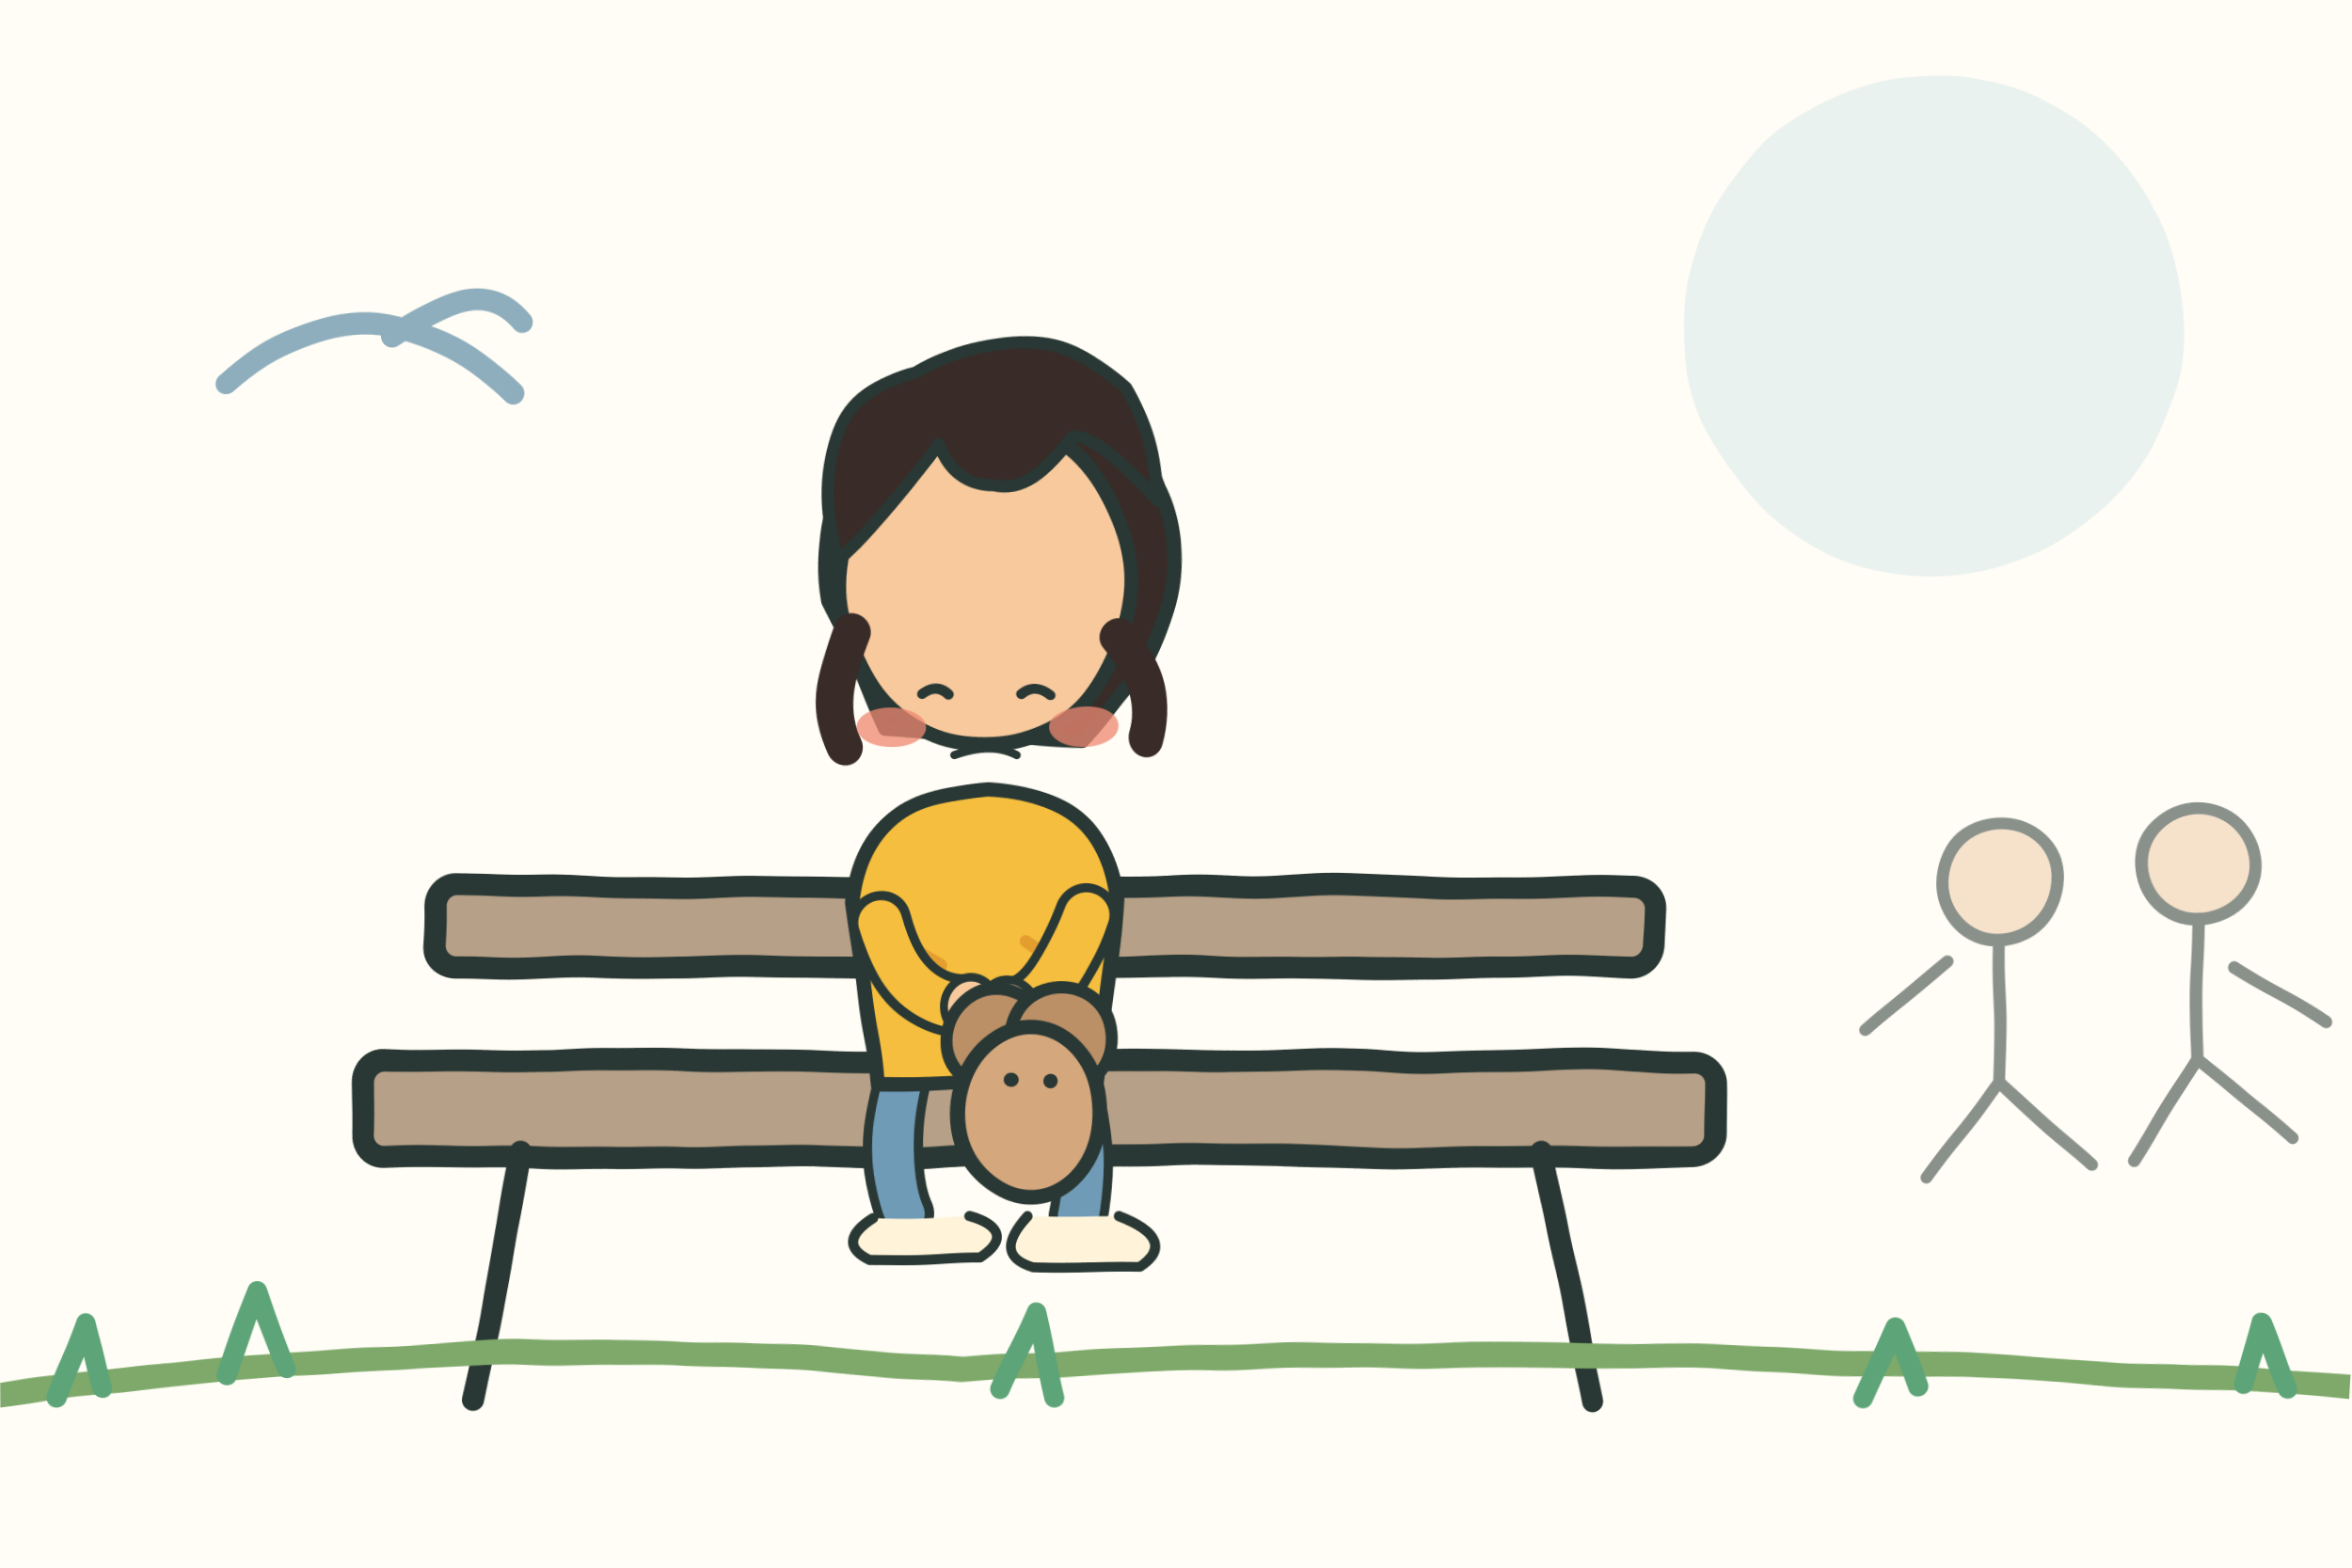
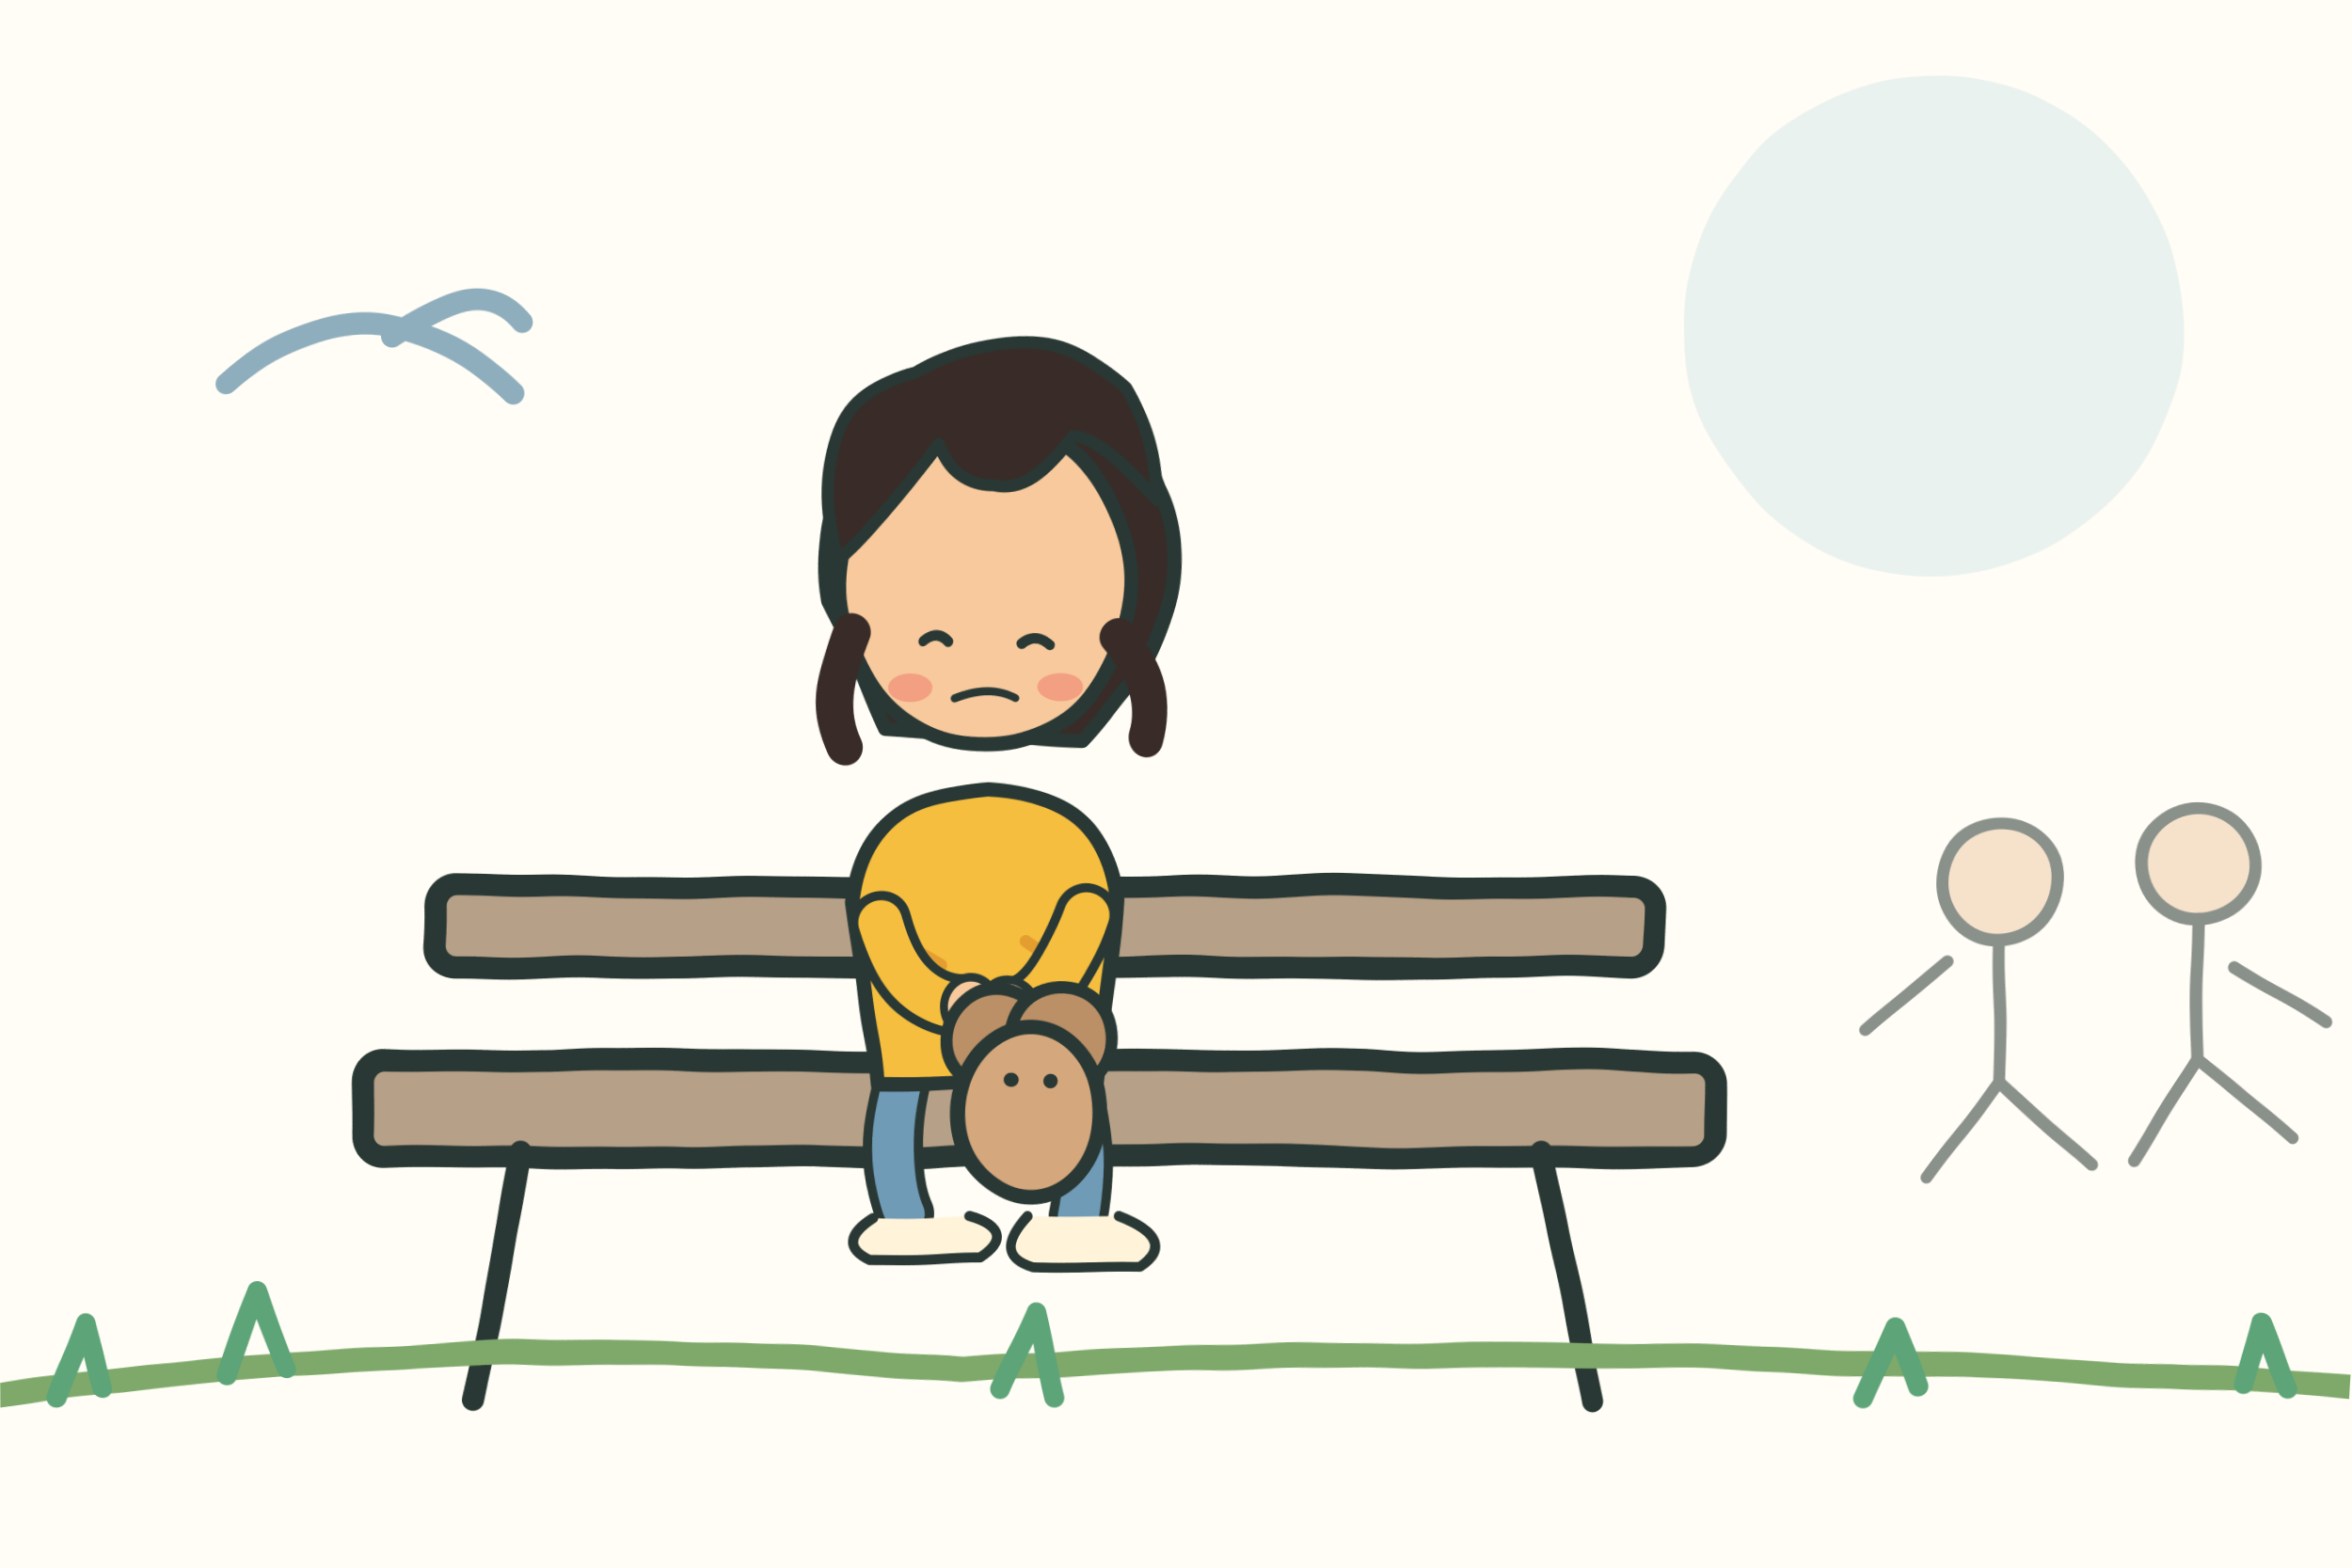
<svg xmlns="http://www.w3.org/2000/svg" viewBox="0 0 960 640" width="960" height="640" role="img" aria-label="One girl with a teddy bear sits alone on a bench as other children play far away">
  <defs>
    <filter id="wiggle" x="-4%" y="-4%" width="108%" height="108%">
      <feTurbulence type="fractalNoise" baseFrequency=".018" numOctaves="2" seed="7" result="n" />
      <feDisplacementMap in="SourceGraphic" in2="n" scale="3.5" xChannelSelector="R" yChannelSelector="G" />
    </filter>
    <pattern id="crayon" width="14" height="12" patternUnits="userSpaceOnUse">
      <path d="M-2 11L5 2 M6 14L13 4" fill="none" stroke="#AE854A" stroke-width="1.8" opacity=".28" />
    </pattern>
  </defs>
  <rect width="960" height="640" fill="#FFFDF5" />
  <g filter="url(#wiggle)" stroke-linejoin="round" stroke-linecap="round">
    <circle cx="789" cy="133" r="102" fill="#D9E9EB" opacity=".54" />
    <path d="M92 156q60 -51 117 5 M160 137q35 -25 53 -5" fill="none" stroke="#8FAEBD" stroke-width="9" />
    <g stroke="#293834" stroke-width="9" fill="#B7A088">
      <rect x="148" y="433" width="552" height="39" rx="9" />
      <rect x="177" y="362" width="498" height="33" rx="9" />
      <path d="M213 470l-20 102M630 470l20 102" fill="none" />
    </g>
    <g transform="translate(402 290) scale(0.83)">
      <path d="M-35 158q-17 60 -4 89 M35 158q19 53 11 91" fill="none" stroke="#293834" stroke-width="29" />
      <path d="M-35 158q-17 60 -4 89 M35 158q19 53 11 91" fill="none" stroke="#709BB7" stroke-width="20" />
      <path d="M-55 249q-19 13 -2 21h54q19 -13 -5 -21M21 249q-18 19 3 25h52q19 -14 -10 -25" fill="#FFF4DA" stroke="#293834" stroke-width="5" />
      <path d="M-66 94q5 -51 67 -55q61 4 64 54l-10 90h-108Z" fill="#F5BE3E" stroke="#293834" stroke-width="7" />
      <path d="M-53 125l28 30M-42 113l20 12M0 150l32 25M21 113l28 18" stroke="#DF952C" stroke-width="6" fill="none" opacity=".78" />
      <path d="M-52 104Q-40 147 -7 145 M50 100Q34 147 12 146" stroke="#293834" stroke-width="31" fill="none" />
      <path d="M-52 104Q-40 147 -7 145 M50 100Q34 147 12 146" stroke="#F5BE3E" stroke-width="22" fill="none" />
      <circle cx="-7" cy="145" r="14" fill="#F8C99D" stroke="#293834" stroke-width="4" />
      <circle cx="12" cy="146" r="14" fill="#F8C99D" stroke="#293834" stroke-width="4" />
      <path d="M-77 -54q-11 -80 67 -97q73 -15 96 42q20 36 -10 92l-29 32l-96 -6Z" fill="#392C28" stroke="#293834" stroke-width="7" />
      <ellipse cx="0" cy="-63" rx="72" ry="80" fill="#F8C99D" stroke="#293834" stroke-width="7" />
      <path d="M-73 -74q-18 -78 39 -92q59 -35 103 7q13 22 17 56q-29 -30 -42 -31q-19 28 -39 23q-19 0 -28 -20q-16 24 -50 57Z" fill="#392C28" stroke="#293834" stroke-width="6" />
      <path d="M-66 -39q-14 34 -3 57M66 -36q21 28 13 50" stroke="#392C28" stroke-width="18" fill="none" />
-       <ellipse cx="-46" cy="8" rx="17" ry="10" fill="#EF8871" opacity=".75" />
-       <ellipse cx="48" cy="8" rx="17" ry="10" fill="#EF8871" opacity=".75" />
-       <path d="M-31 -9q7 -5 13 1 M18 -8q7 -6 14 0" stroke="#293834" stroke-width="5" fill="none" />
-       <path d="M-15 22q18 -6 30 0" fill="none" stroke="#293834" stroke-width="4" />
+       <ellipse cx="-37" cy="-12" rx="11" ry="7" fill="#EF8871" opacity=".65" />
+       <ellipse cx="37" cy="-12" rx="11" ry="7" fill="#EF8871" opacity=".65" />
+       <path d="M-31 -34q7 -5 13 1 M18 -33q7 -6 14 0" stroke="#293834" stroke-width="5" fill="none" />
+       <path d="M-15 -6q18 -6 30 0" fill="none" stroke="#293834" stroke-width="4" />
    </g>
    <g transform="translate(420 440)">
      <circle cx="-13" cy="-16" r="21" fill="#BB9067" stroke="#293834" stroke-width="5" />
      <circle cx="13" cy="-16" r="21" fill="#BB9067" stroke="#293834" stroke-width="5" />
      <ellipse cy="14" rx="29" ry="35" fill="#D4A77D" stroke="#293834" stroke-width="6" />
      <circle cx="-8" cy="1" r="3" fill="#293834" />
      <circle cx="8" cy="1" r="3" fill="#293834" />
    </g>
    <g opacity=".55" stroke="#293834" stroke-width="5" stroke-linecap="round">
      <circle cx="816" cy="360" r="24" fill="#EFCCAA" />
      <circle cx="897" cy="353" r="23" fill="#EFCCAA" />
      <path d="M816 385v57l-29 38m29 -38l38 33 M897 376v56l-26 41m26 -41l38 33" fill="none" />
      <path d="M795 392l-33 29m150 -26l38 22" fill="none" />
    </g>
    <path d="M-10 571Q200 541 393 559Q630 544 968 567" fill="none" stroke="#7EA96B" stroke-width="10" />
    <path d="M23 571l12 -31l6 27M92 562l13 -35l12 32M409 567l14 -31l8 34M761 570l13 -28l9 24M916 566l7 -26l11 28" fill="none" stroke="#5DA478" stroke-width="8" />
  </g>
</svg>
